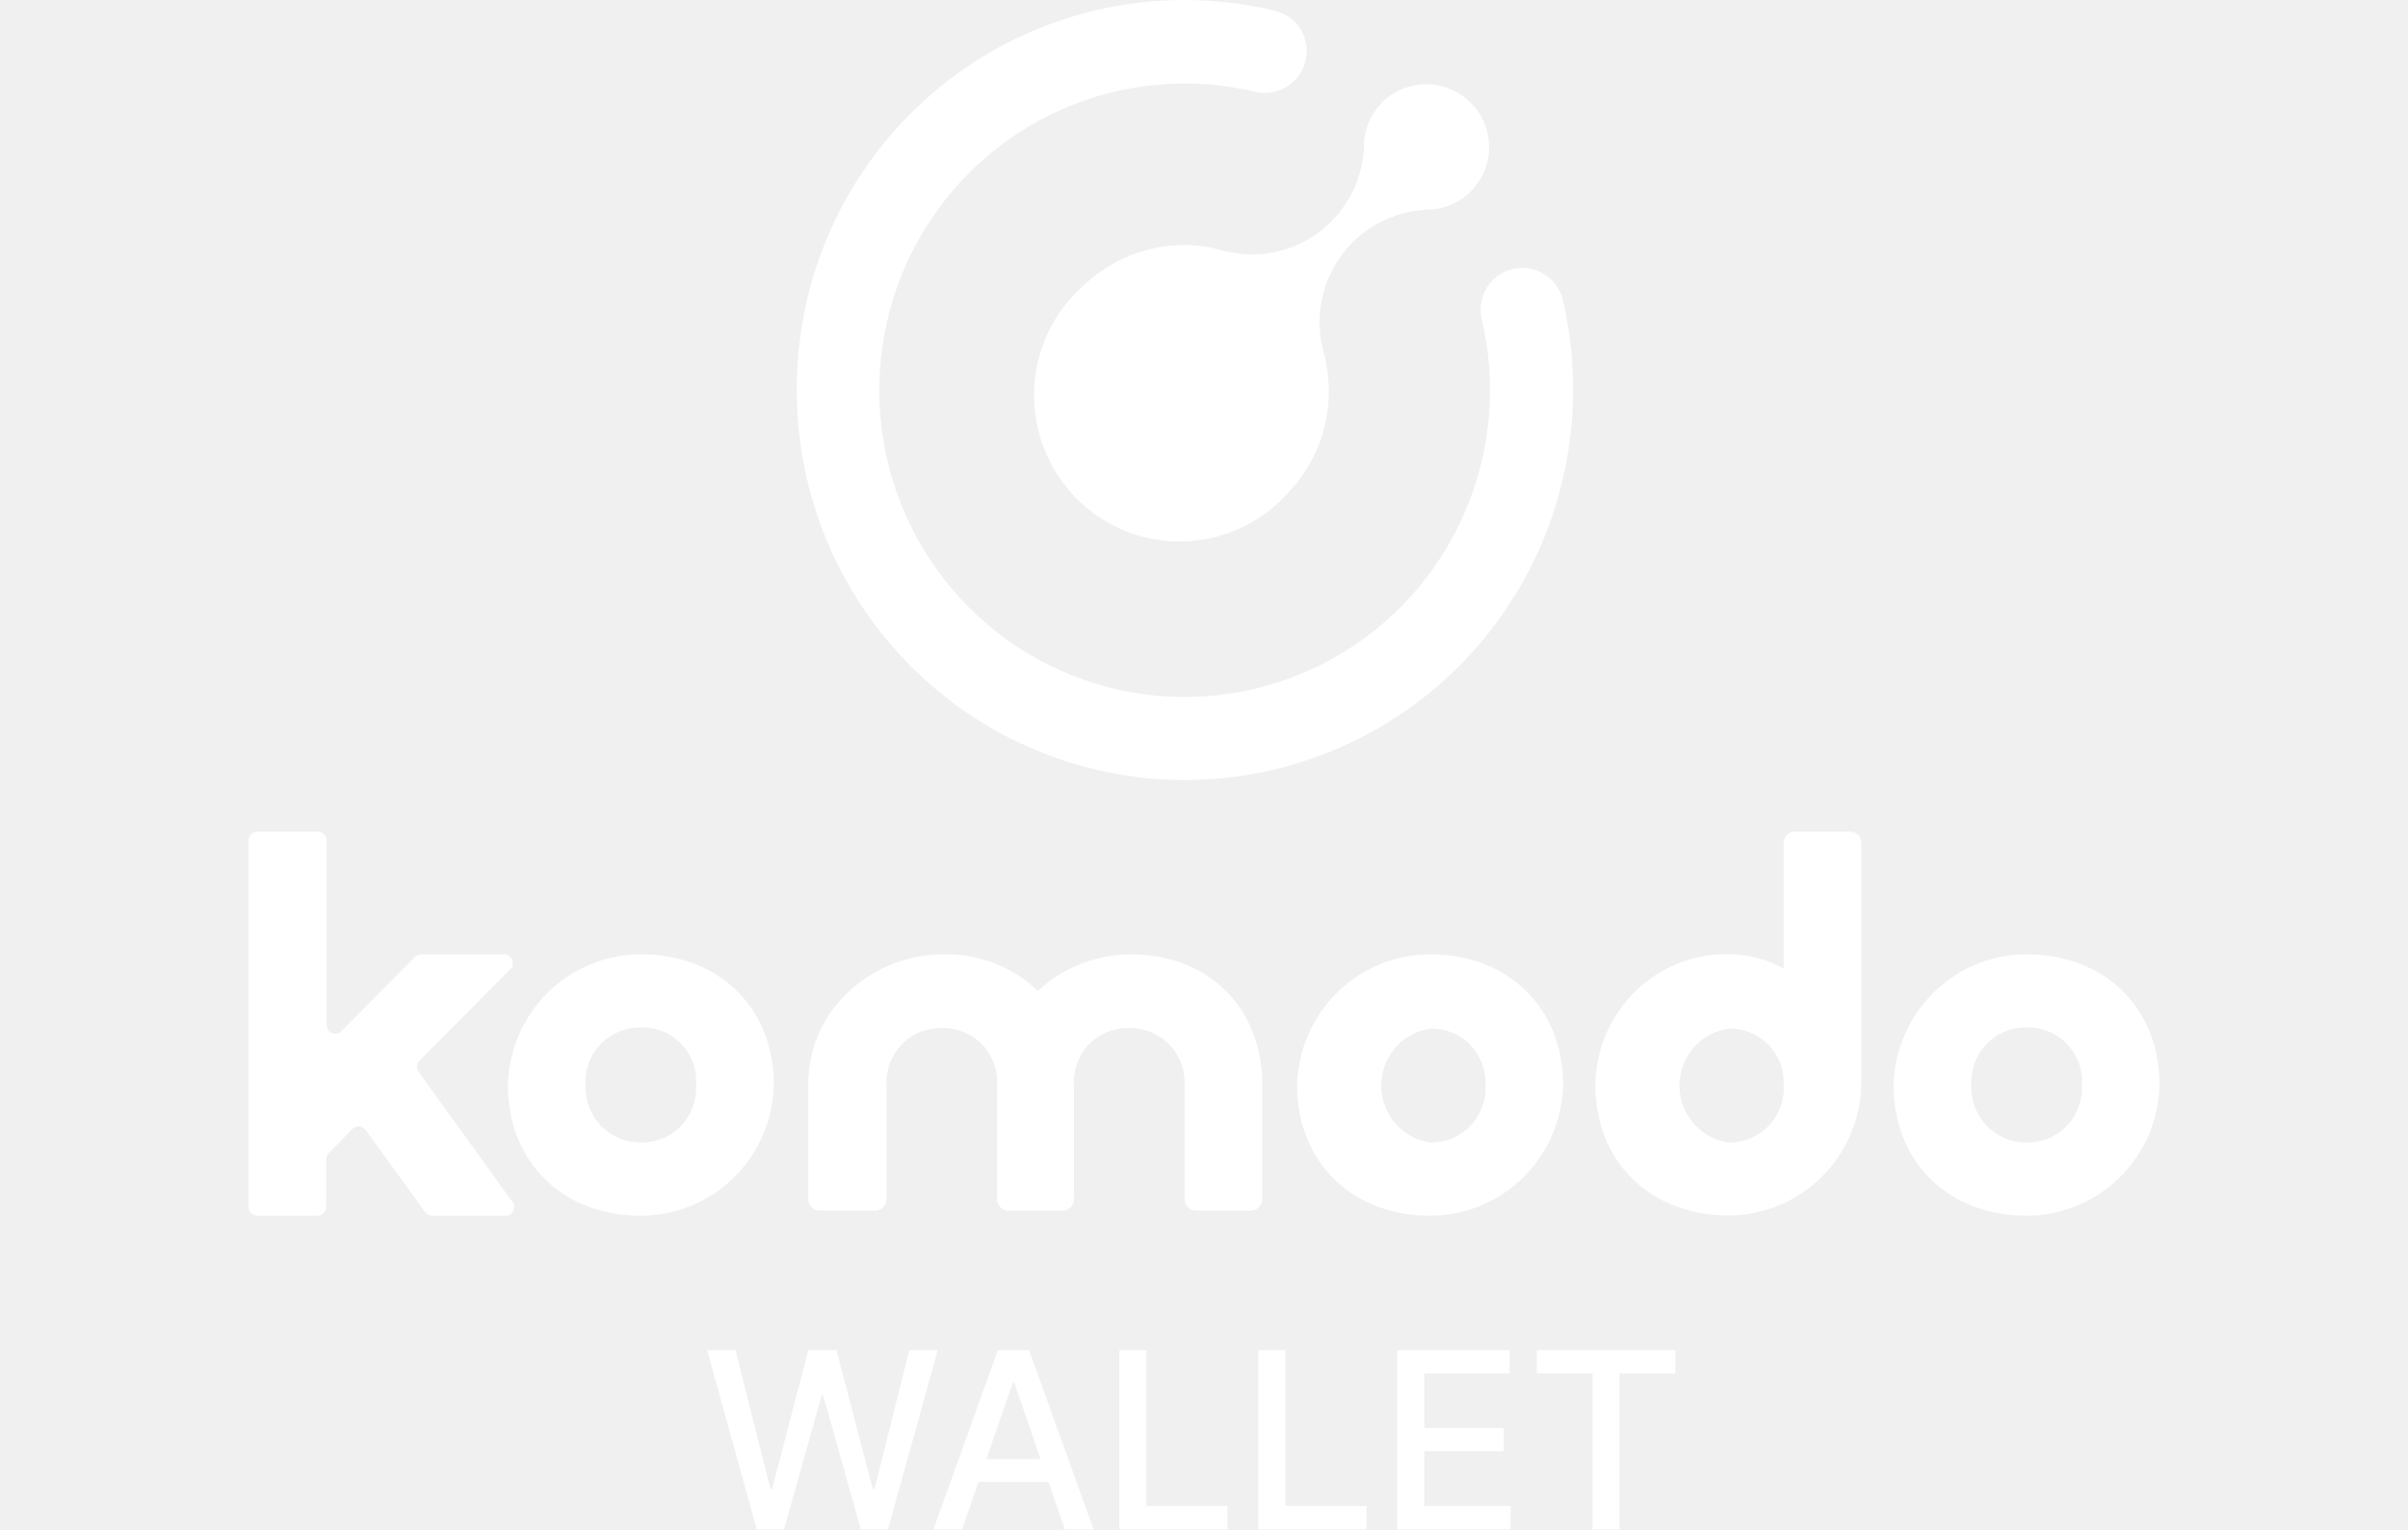
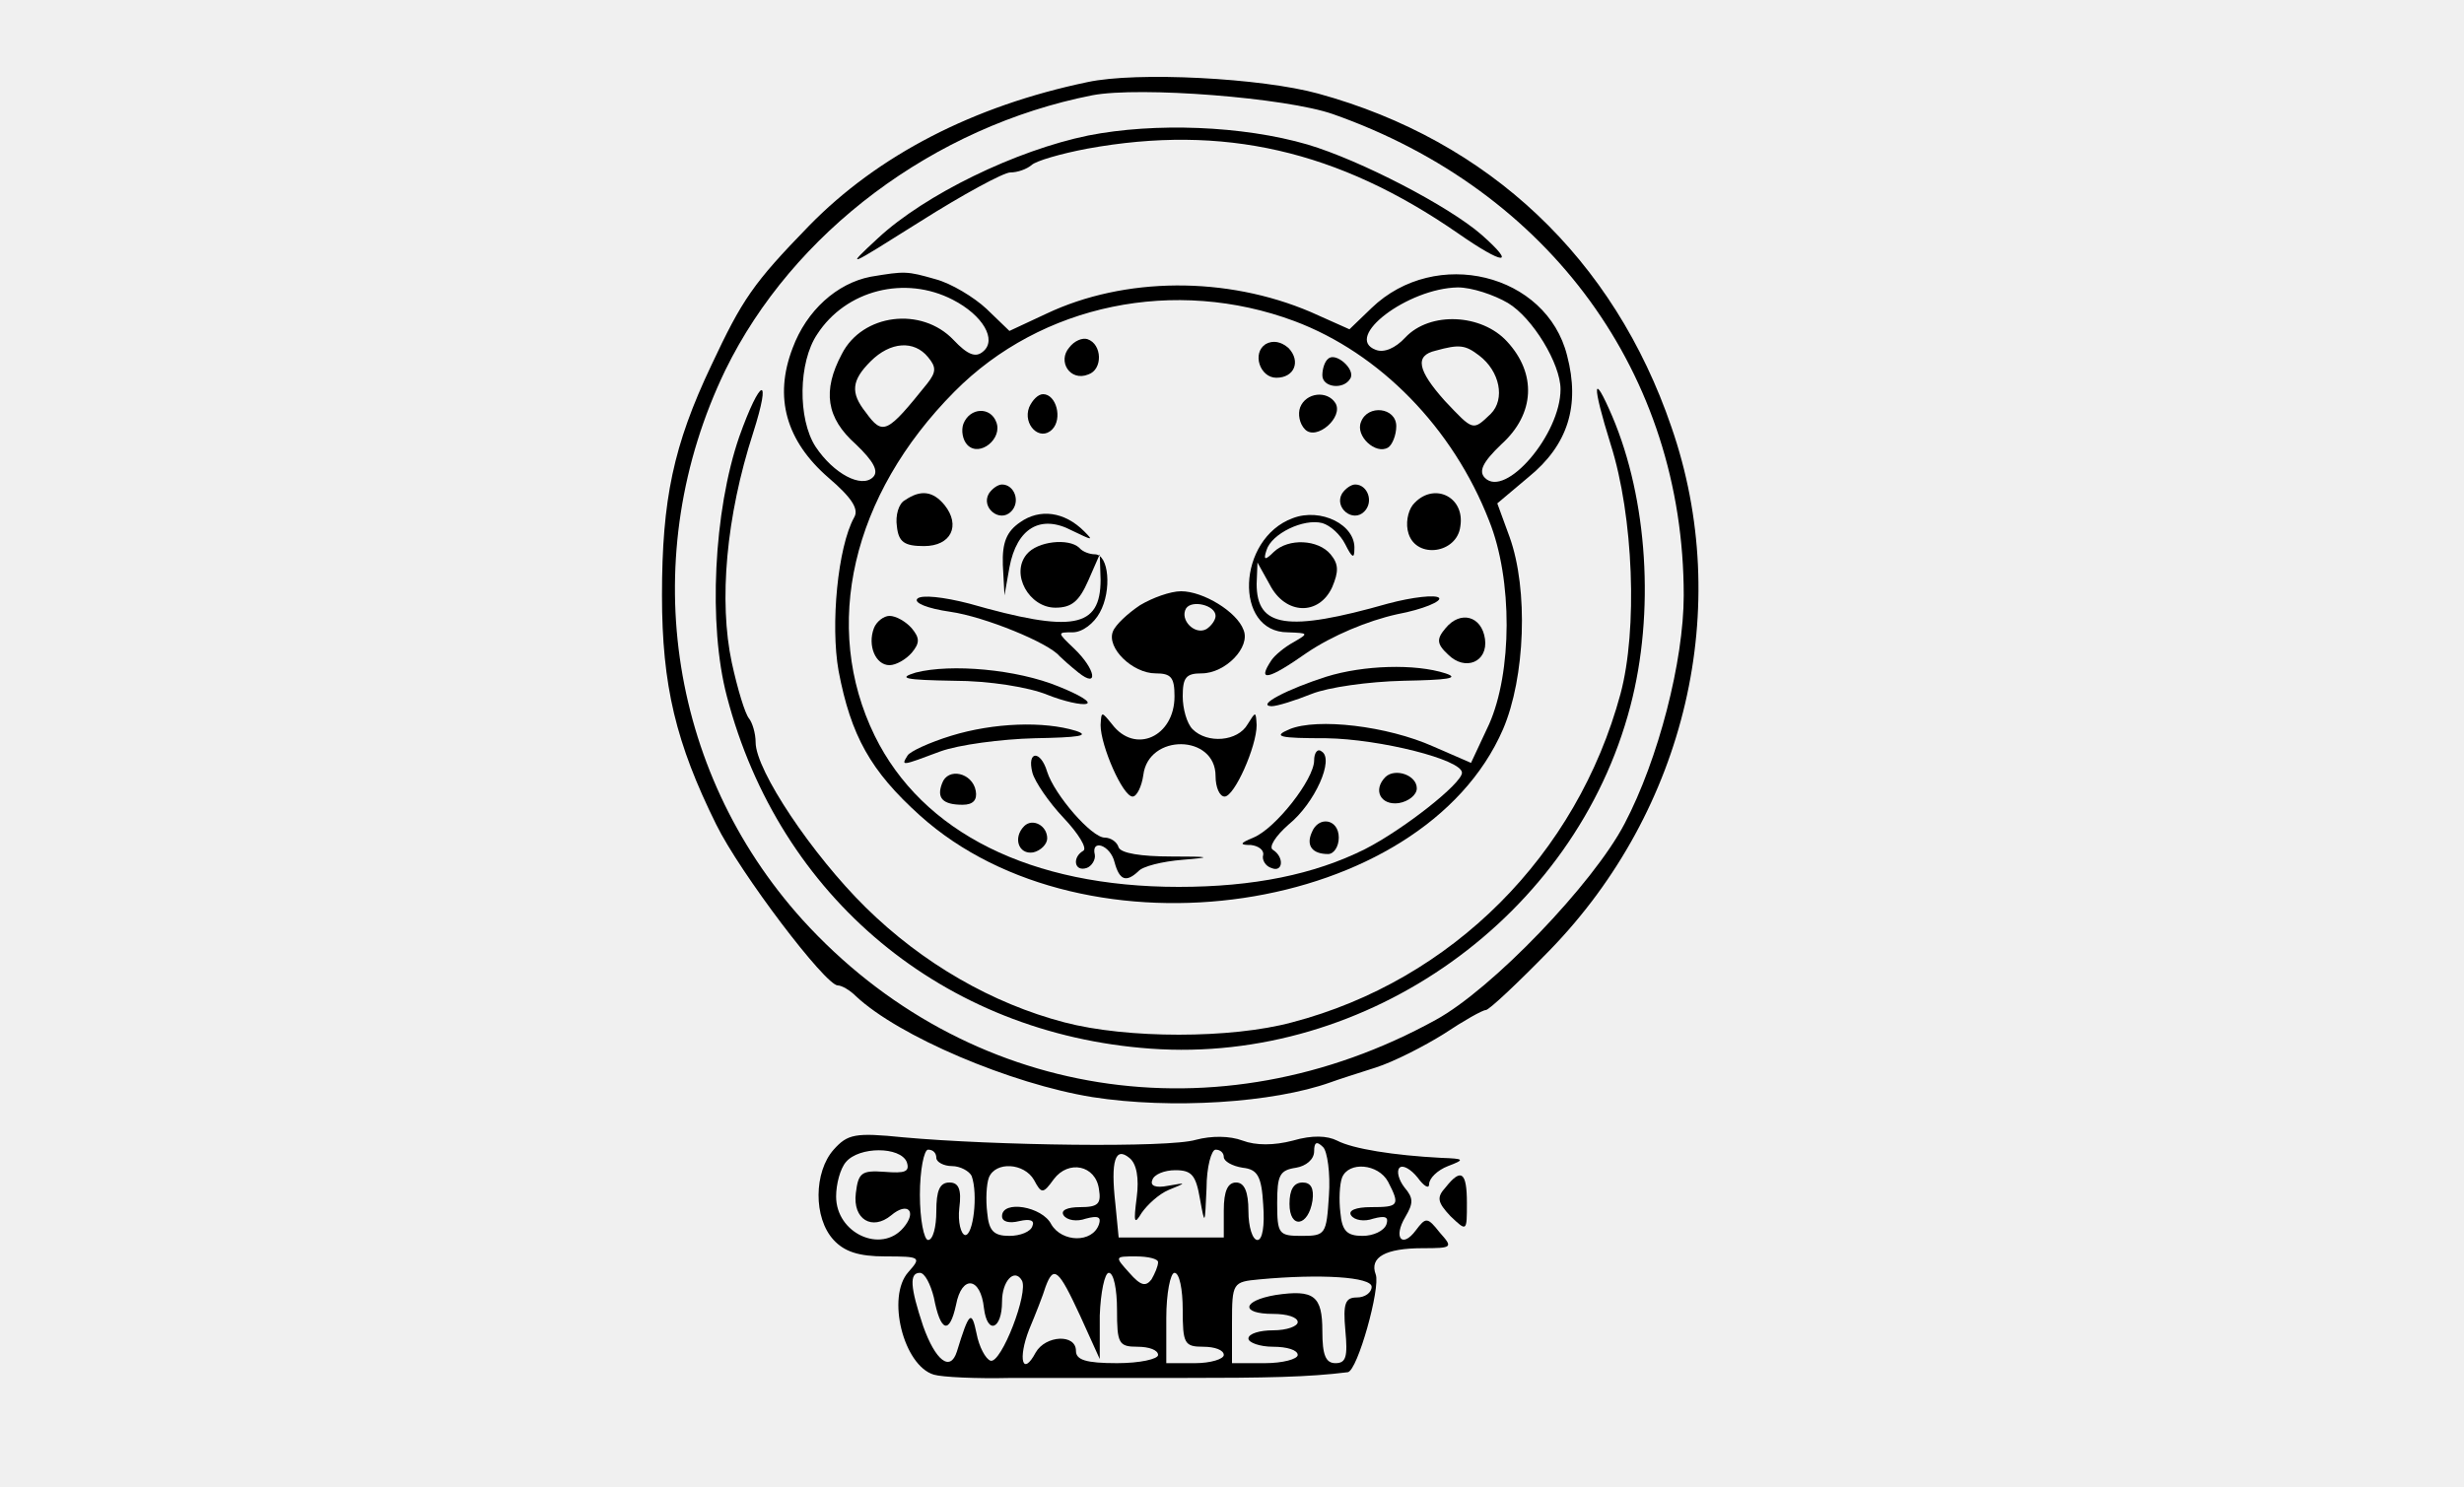
- <svg xmlns="http://www.w3.org/2000/svg" width="378" height="240" viewBox="0 0 378 240" fill="none">
-   <g clip-path="url(#clip0_286_25263)">
-     <path fill-rule="evenodd" clip-rule="evenodd" d="M125.066 61.119C125.039 77.347 131.433 92.921 142.841 104.416C154.248 115.91 169.736 122.383 185.897 122.41C202.057 122.438 217.566 116.017 229.013 104.562C240.459 93.106 246.905 77.554 246.932 61.325V60.862C246.93 56.156 246.378 51.465 245.286 46.888C244.84 45.245 243.777 43.839 242.32 42.967C240.862 42.095 239.125 41.825 237.474 42.214C235.822 42.603 234.386 43.621 233.467 45.053C232.548 46.485 232.218 48.219 232.547 49.89C235.011 60.086 234.09 70.811 229.925 80.433C225.76 90.055 218.579 98.047 209.474 103.193C200.369 108.34 189.839 110.358 179.487 108.941C169.134 107.525 159.526 102.75 152.125 95.345C144.723 87.94 139.933 78.31 138.484 67.92C137.035 57.529 139.005 46.948 144.096 37.786C149.187 28.624 157.119 21.382 166.685 17.164C176.252 12.946 186.928 11.981 197.091 14.417C198.776 14.812 200.547 14.52 202.018 13.606C203.489 12.691 204.539 11.229 204.938 9.539C205.141 8.706 205.177 7.84 205.044 6.993C204.911 6.146 204.612 5.334 204.164 4.604C203.715 3.874 203.127 3.24 202.433 2.741C201.739 2.241 200.953 1.884 200.121 1.692C192.346 -0.185 184.278 -0.504 176.38 0.752C168.481 2.009 160.907 4.816 154.09 9.013C147.272 13.211 141.345 18.716 136.648 25.215C131.951 31.714 128.575 39.079 126.713 46.888C125.624 51.553 125.071 56.328 125.066 61.119ZM216.803 16.252L216.803 16.252C216.774 16.294 216.749 16.329 216.722 16.352C215.222 17.951 214.3 20.009 214.104 22.197V23.247C214.104 23.38 214.092 23.497 214.079 23.615L214.079 23.616L214.079 23.616C214.067 23.734 214.055 23.851 214.055 23.983C213.831 26.295 213.155 28.539 212.066 30.588C210.976 32.636 209.495 34.449 207.706 35.92C205.917 37.392 203.857 38.495 201.642 39.166C199.428 39.836 197.104 40.06 194.803 39.826C194.027 39.758 193.257 39.637 192.498 39.462C192.05 39.369 191.61 39.245 191.18 39.09C189.313 38.617 187.39 38.406 185.466 38.462C179.853 38.572 174.475 40.743 170.348 44.564C170.265 44.648 170.172 44.724 170.077 44.803C169.937 44.919 169.792 45.04 169.664 45.193C167.405 47.288 165.591 49.82 164.331 52.637C163.07 55.453 162.388 58.496 162.327 61.584C162.266 64.671 162.826 67.739 163.974 70.604C165.123 73.469 166.835 76.071 169.009 78.255C171.183 80.439 173.773 82.16 176.626 83.315C179.478 84.469 182.533 85.033 185.607 84.973C188.682 84.913 191.713 84.231 194.518 82.966C197.324 81.702 199.846 79.881 201.934 77.614C202.878 76.657 203.737 75.62 204.503 74.513C206.344 71.853 207.605 68.833 208.202 65.649C208.8 62.466 208.721 59.192 207.97 56.041C207.847 55.65 207.745 55.253 207.663 54.852C207.653 54.801 207.648 54.75 207.629 54.702C207.606 54.642 207.596 54.579 207.585 54.516C207.579 54.483 207.574 54.451 207.567 54.419C207.072 52.199 207.009 49.903 207.382 47.658C207.763 45.365 208.592 43.17 209.82 41.2C211.047 39.229 212.651 37.521 214.538 36.175C216.425 34.828 218.558 33.869 220.815 33.352C221.625 33.152 222.452 33.031 223.285 32.988L223.647 32.93C224.014 32.889 224.382 32.872 224.751 32.88H224.858C227.134 32.661 229.264 31.656 230.885 30.036C230.923 29.993 230.961 29.95 230.999 29.907L231.045 29.855L231.045 29.855C231.361 29.497 231.671 29.146 231.939 28.771C232.69 27.716 233.224 26.522 233.511 25.258C233.799 23.994 233.834 22.686 233.614 21.408C233.394 20.131 232.924 18.91 232.231 17.816C231.538 16.723 230.635 15.778 229.576 15.037C227.681 13.695 225.377 13.065 223.066 13.257C220.756 13.449 218.586 14.45 216.937 16.087C216.879 16.145 216.838 16.203 216.803 16.252ZM100.596 149.761C95.152 149.765 89.924 151.911 86.026 155.742C82.128 159.573 79.868 164.786 79.728 170.271C79.728 182.351 88.295 190.78 100.596 190.78C106.045 190.782 111.279 188.639 115.181 184.807C119.084 180.976 121.347 175.759 121.487 170.271C121.487 158.19 112.898 149.761 100.596 149.761ZM109.275 170.271C109.34 171.449 109.162 172.628 108.753 173.733C108.343 174.839 107.711 175.847 106.896 176.694C106.08 177.541 105.1 178.209 104.015 178.655C102.931 179.101 101.767 179.316 100.596 179.286C99.429 179.302 98.271 179.078 97.193 178.628C96.115 178.177 95.14 177.509 94.327 176.665C93.514 175.821 92.882 174.818 92.467 173.718C92.053 172.619 91.866 171.446 91.918 170.271C91.853 169.093 92.031 167.913 92.44 166.808C92.85 165.702 93.482 164.694 94.297 163.847C95.113 163 96.093 162.333 97.177 161.887C98.262 161.441 99.426 161.226 100.596 161.256C101.771 161.212 102.941 161.417 104.032 161.858C105.122 162.3 106.108 162.967 106.927 163.817C107.745 164.667 108.377 165.681 108.781 166.792C109.186 167.904 109.354 169.089 109.275 170.271ZM162.929 155.486C166.917 151.819 172.115 149.779 177.512 149.761C189.702 149.761 198.224 158.19 198.157 170.361V188.165C198.151 188.652 197.955 189.116 197.612 189.458C197.268 189.799 196.805 189.991 196.323 189.991H187.756C187.276 189.991 186.815 189.799 186.475 189.456C186.135 189.114 185.945 188.65 185.945 188.165V170.361C186.01 169.182 185.832 168.003 185.423 166.898C185.013 165.792 184.381 164.784 183.565 163.937C182.75 163.09 181.769 162.423 180.685 161.977C179.601 161.53 178.437 161.316 177.266 161.345C176.092 161.302 174.922 161.507 173.831 161.948C172.741 162.39 171.754 163.057 170.936 163.907C170.118 164.757 169.486 165.771 169.082 166.882C168.677 167.994 168.509 169.179 168.588 170.361V188.165C168.588 188.65 168.397 189.114 168.057 189.456C167.718 189.799 167.257 189.991 166.776 189.991H158.322C157.841 189.991 157.381 189.799 157.041 189.456C156.701 189.114 156.51 188.65 156.51 188.165V170.361C156.589 169.179 156.421 167.994 156.017 166.882C155.612 165.771 154.98 164.757 154.162 163.907C153.344 163.057 152.358 162.39 151.267 161.948C150.177 161.507 149.006 161.302 147.832 161.345C146.661 161.316 145.497 161.53 144.413 161.977C143.329 162.423 142.348 163.09 141.533 163.937C140.717 164.784 140.085 165.792 139.676 166.898C139.266 168.003 139.088 169.182 139.154 170.361V188.165C139.154 188.65 138.963 189.114 138.623 189.456C138.283 189.799 137.823 189.991 137.342 189.991H128.753C128.502 190.001 128.252 189.958 128.018 189.865C127.784 189.771 127.572 189.63 127.395 189.45C127.219 189.27 127.081 189.055 126.991 188.818C126.902 188.581 126.862 188.328 126.874 188.075V170.27C126.874 157.604 137.812 149.761 147.944 149.761C153.494 149.593 158.884 151.652 162.929 155.486ZM224.506 149.761C219.059 149.765 213.828 151.91 209.927 155.741C206.025 159.571 203.761 164.784 203.615 170.271C203.615 182.351 212.204 190.78 224.506 190.78C229.952 190.782 235.183 188.638 239.083 184.806C242.982 180.974 245.239 175.757 245.374 170.271C245.374 158.19 236.785 149.761 224.506 149.761ZM233.184 170.271C233.249 171.449 233.071 172.628 232.662 173.733C232.252 174.839 231.62 175.847 230.805 176.694C229.989 177.541 229.009 178.209 227.925 178.655C226.84 179.101 225.676 179.316 224.506 179.286C222.373 178.98 220.422 177.908 219.01 176.269C217.598 174.629 216.821 172.531 216.821 170.361C216.821 168.19 217.598 166.092 219.01 164.453C220.422 162.813 222.373 161.742 224.506 161.436C225.664 161.394 226.818 161.595 227.896 162.025C228.974 162.456 229.951 163.106 230.766 163.937C231.582 164.767 232.218 165.758 232.634 166.848C233.05 167.939 233.237 169.104 233.184 170.271ZM271.859 149.738C274.709 149.842 277.497 150.614 280 151.992V132.249C280 131.793 280.178 131.355 280.496 131.03C280.815 130.705 281.247 130.519 281.7 130.514H290.49C290.943 130.519 291.375 130.705 291.693 131.03C292.011 131.355 292.19 131.793 292.19 132.249V170.225C292.055 175.712 289.798 180.928 285.899 184.76C282 188.592 276.768 190.736 271.322 190.735C259.02 190.735 250.431 182.305 250.431 170.225C250.468 167.451 251.056 164.713 252.159 162.172C253.263 159.631 254.86 157.338 256.857 155.428C258.854 153.519 261.21 152.032 263.787 151.055C266.363 150.077 269.108 149.63 271.859 149.738ZM279.478 173.733C279.888 172.628 280.065 171.448 280 170.27C280.053 169.103 279.866 167.938 279.45 166.848C279.034 165.758 278.398 164.766 277.583 163.936C276.767 163.106 275.79 162.455 274.712 162.025C273.635 161.594 272.48 161.394 271.322 161.435C269.189 161.742 267.238 162.813 265.826 164.452C264.414 166.092 263.637 168.19 263.637 170.36C263.637 172.531 264.414 174.629 265.826 176.268C267.238 177.908 269.189 178.979 271.322 179.285C272.492 179.315 273.657 179.1 274.741 178.654C275.825 178.208 276.806 177.541 277.621 176.694C278.436 175.847 279.069 174.839 279.478 173.733ZM318.132 149.761C312.685 149.765 307.455 151.91 303.553 155.741C299.652 159.571 297.387 164.784 297.242 170.271C297.242 182.351 305.83 190.78 318.132 190.78C323.579 190.782 328.81 188.638 332.709 184.806C336.608 180.974 338.866 175.757 339 170.271C339 158.19 330.411 149.761 318.132 149.761ZM326.81 170.271C326.876 171.449 326.698 172.628 326.288 173.733C325.879 174.839 325.247 175.847 324.431 176.694C323.616 177.541 322.635 178.209 321.551 178.655C320.467 179.101 319.303 179.316 318.132 179.286C316.965 179.302 315.807 179.078 314.729 178.628C313.651 178.177 312.676 177.509 311.863 176.665C311.05 175.821 310.417 174.818 310.003 173.718C309.589 172.619 309.402 171.446 309.454 170.271C309.389 169.093 309.566 167.913 309.976 166.808C310.385 165.702 311.018 164.694 311.833 163.847C312.648 163 313.629 162.333 314.713 161.887C315.797 161.441 316.961 161.226 318.132 161.256C319.306 161.212 320.477 161.417 321.567 161.858C322.658 162.3 323.644 162.967 324.462 163.817C325.28 164.667 325.912 165.681 326.317 166.792C326.721 167.904 326.889 169.089 326.81 170.271ZM66.131 149.761H79.215C79.467 149.777 79.709 149.863 79.915 150.009C80.122 150.155 80.284 150.356 80.383 150.59C80.483 150.823 80.516 151.08 80.48 151.332C80.444 151.583 80.338 151.82 80.177 152.015L65.862 166.461C65.629 166.691 65.487 166.998 65.462 167.326C65.437 167.654 65.532 167.979 65.728 168.242L80.378 188.526C80.548 188.731 80.655 188.982 80.686 189.248C80.716 189.513 80.669 189.782 80.551 190.022C80.432 190.261 80.247 190.46 80.017 190.595C79.788 190.729 79.525 190.794 79.26 190.78H67.853C67.636 190.781 67.421 190.73 67.227 190.632C67.033 190.534 66.864 190.392 66.734 190.216L57.408 177.347C57.293 177.183 57.144 177.047 56.972 176.947C56.799 176.847 56.607 176.786 56.409 176.769C56.211 176.752 56.012 176.779 55.825 176.847C55.638 176.916 55.468 177.025 55.328 177.167L51.615 180.931C51.485 181.055 51.382 181.206 51.312 181.373C51.243 181.54 51.209 181.719 51.212 181.9V189.405C51.212 189.587 51.176 189.768 51.106 189.936C51.036 190.105 50.934 190.257 50.805 190.385C50.676 190.513 50.523 190.614 50.354 190.682C50.186 190.749 50.006 190.783 49.825 190.78H40.387C40.206 190.783 40.026 190.749 39.858 190.682C39.69 190.614 39.537 190.513 39.407 190.385C39.278 190.257 39.176 190.105 39.106 189.936C39.036 189.768 39 189.587 39 189.405V131.911C39 131.727 39.036 131.546 39.106 131.376C39.175 131.207 39.277 131.053 39.406 130.923C39.535 130.793 39.688 130.69 39.856 130.62C40.024 130.55 40.205 130.514 40.387 130.514H49.892C50.075 130.514 50.255 130.55 50.423 130.62C50.591 130.69 50.744 130.793 50.873 130.923C51.002 131.053 51.104 131.207 51.174 131.376C51.243 131.546 51.279 131.727 51.279 131.911V160.94C51.295 161.193 51.38 161.438 51.525 161.645C51.671 161.853 51.87 162.016 52.102 162.117C52.334 162.217 52.589 162.251 52.838 162.214C53.088 162.178 53.322 162.072 53.516 161.909L65.146 150.167C65.414 149.915 65.764 149.77 66.131 149.761ZM118.795 240L111 211.875H115.46L120.936 233.655H121.197L126.893 211.875H131.312L137.008 233.669H137.268L142.731 211.875H147.205L139.396 240H135.127L129.212 218.934H128.993L123.077 240H118.795ZM151.03 240H146.529L156.644 211.875H161.543L171.658 240H167.156L164.587 232.557H153.605L151.03 240ZM159.21 216.984L163.354 228.986H154.839L158.99 216.984H159.21ZM175.717 211.875V240H192.694V236.347H179.958V211.875H175.717ZM197.532 240V211.875H201.772V236.347H214.509V240H197.532ZM219.346 211.875V240H237.133V236.347H223.587V227.737H236.049V224.097H223.587V215.528H236.968V211.875H219.346ZM241.247 215.528V211.875H263V215.528H254.23V240H250.003V215.528H241.247Z" fill="white" />
+ <svg xmlns="http://www.w3.org/2000/svg" version="1.0" width="300pt" height="181pt" viewBox="0 0 300 181" preserveAspectRatio="xMidYMid meet">
+   <g transform="translate(0,181) scale(0.1,-0.1)" fill="#000000" stroke="none">
+     <path d="M1324 1710 c-139 -29 -255 -89 -339 -175 -68 -70 -81 -89 -119 -170 -46 -97 -60 -163 -60 -280 0 -110 17 -180 66 -279 29 -59 133 -196 148 -196 5 0 15 -6 22 -13 52 -49 189 -107 288 -123 96 -15 220 -7 290 18 8 3 33 11 55 18 22 7 59 26 83 41 24 16 47 29 51 29 4 0 39 33 78 73 166 171 224 418 148 637 -70 205 -222 349 -430 406 -69 19 -221 27 -281 14z m299 -39 c264 -93 427 -317 427 -586 0 -80 -31 -200 -72 -278 -38 -73 -162 -202 -230 -239 -265 -146 -572 -97 -771 122 -165 183 -202 445 -94 669 82 168 254 297 447 335 58 11 236 -3 293 -23z" />
+     <path d="M1325 1645 c-88 -18 -199 -72 -256 -125 -41 -38 -38 -36 51 20 52 33 102 60 110 60 9 0 20 4 26 9 5 5 36 14 68 20 165 30 305 -2 451 -103 56 -39 72 -40 29 -2 -40 35 -148 91 -212 110 -79 23 -186 27 -267 11z" />
+     <path d="M1060 1473 c-41 -8 -78 -41 -95 -87 -23 -60 -8 -113 44 -158 28 -24 37 -38 31 -48 -20 -36 -29 -131 -19 -187 15 -79 39 -122 99 -176 202 -182 612 -121 710 105 27 63 31 170 8 234 l-15 41 38 32 c48 39 63 87 47 148 -25 100 -160 133 -238 58 l-27 -26 -47 21 c-103 44 -227 43 -322 -2 l-45 -21 -28 27 c-15 14 -43 31 -62 36 -35 10 -37 10 -79 3z m100 -28 c37 -19 54 -49 37 -63 -9 -8 -19 -4 -36 14 -39 41 -111 32 -136 -17 -24 -45 -19 -78 17 -110 22 -21 28 -33 21 -40 -14 -14 -48 4 -70 37 -22 34 -21 103 2 137 35 54 107 72 165 42z m676 -4 c30 -18 64 -74 64 -105 0 -55 -67 -133 -92 -108 -8 8 -3 19 20 41 41 37 43 86 7 125 -31 34 -94 37 -124 5 -12 -13 -26 -19 -36 -15 -40 15 39 75 100 76 17 0 44 -9 61 -19z m-260 -22 c104 -39 193 -130 237 -243 29 -72 28 -185 0 -248 l-22 -47 -46 20 c-56 25 -141 35 -175 21 -21 -9 -13 -11 45 -11 65 -1 165 -26 165 -42 0 -13 -71 -69 -118 -93 -62 -31 -136 -46 -227 -46 -180 0 -312 66 -370 184 -65 133 -28 293 97 419 106 107 269 140 414 86z m-446 -44 c10 -12 10 -18 -1 -32 -49 -61 -54 -64 -75 -35 -19 24 -17 39 6 62 24 24 53 26 70 5z m671 2 c25 -19 32 -53 14 -71 -22 -21 -21 -21 -56 16 -33 37 -37 55 -11 61 29 8 36 7 53 -6z" />
+     <path d="M1302 1387 c-15 -17 1 -42 23 -33 18 6 17 37 -1 43 -6 2 -16 -2 -22 -10z" />
+     <path d="M1541 1391 c-17 -11 -7 -41 13 -41 22 0 30 20 15 36 -9 8 -19 10 -28 5z" />
+     <path d="M1617 1373 c-4 -3 -7 -12 -7 -20 0 -15 26 -18 34 -4 7 11 -18 33 -27 24z" />
+     <path d="M1253 1314 c-8 -21 13 -42 28 -27 13 13 5 43 -11 43 -6 0 -13 -7 -17 -16z" />
+     <path d="M1583 1314 c-3 -8 -1 -20 6 -27 14 -14 47 15 37 32 -10 16 -36 13 -43 -5z" />
+     <path d="M1173 1294 c-3 -8 -1 -20 5 -26 15 -15 43 8 35 28 -7 19 -32 18 -40 -2z" />
+     <path d="M1657 1296 c-7 -17 18 -40 33 -31 5 3 10 15 10 26 0 23 -35 27 -43 5z" />
+     <path d="M1204 1209 c-10 -17 13 -36 27 -22 12 12 4 33 -11 33 -5 0 -12 -5 -16 -11z" />
+     <path d="M1634 1209 c-10 -17 13 -36 27 -22 12 12 4 33 -11 33 -5 0 -12 -5 -16 -11z" />
+     <path d="M1102 1201 c-8 -4 -12 -19 -10 -32 2 -19 9 -24 33 -24 33 0 45 25 25 50 -14 17 -29 19 -48 6z" />
+     <path d="M1720 1195 c-6 -8 -9 -23 -5 -35 10 -31 59 -24 63 9 6 37 -34 55 -58 26z" />
+     <path d="M1242 1174 c-16 -11 -22 -24 -21 -52 l2 -37 6 34 c9 48 38 65 76 45 25 -12 27 -13 15 -1 -24 24 -54 28 -78 11z" />
+     <path d="M1574 1179 c-68 -25 -72 -139 -6 -139 25 -1 26 -1 7 -12 -11 -6 -23 -16 -27 -22 -18 -27 -4 -24 43 9 31 21 74 39 110 47 32 6 55 16 51 20 -4 4 -32 1 -62 -7 -123 -35 -160 -29 -160 24 l1 26 15 -27 c19 -37 60 -38 76 -3 8 19 8 28 -2 40 -15 18 -51 20 -69 3 -11 -11 -13 -10 -9 2 6 20 45 39 68 33 10 -3 22 -14 28 -26 8 -16 11 -18 11 -6 2 30 -41 51 -75 38z" />
+     <path d="M1250 1135 c-20 -24 3 -65 35 -65 20 0 29 8 40 33 l14 32 1 -31 c0 -59 -34 -65 -160 -29 -31 8 -58 11 -63 6 -5 -5 12 -12 40 -16 42 -6 120 -38 133 -54 3 -3 13 -12 23 -20 25 -20 21 4 -5 29 -21 20 -21 20 -2 20 12 0 26 11 33 24 15 27 11 71 -6 71 -6 0 -15 3 -19 8 -13 12 -51 8 -64 -8z" />
+     <path d="M1388 1073 c-15 -10 -30 -24 -33 -32 -8 -20 24 -51 52 -51 19 0 23 -5 23 -28 0 -49 -48 -71 -76 -34 -13 16 -13 16 -14 -1 0 -25 27 -87 39 -87 5 0 11 12 13 26 6 51 88 50 88 -1 0 -14 5 -25 11 -25 12 0 39 61 39 87 -1 17 -1 17 -11 1 -12 -21 -49 -24 -67 -6 -7 7 -12 25 -12 40 0 23 4 28 23 28 29 0 60 32 51 53 -8 22 -49 47 -76 47 -13 0 -35 -8 -50 -17z m92 -13 c0 -5 -5 -12 -11 -16 -14 -8 -33 11 -25 25 7 11 36 4 36 -9z" />
+     <path d="M1064 1045 c-8 -21 2 -45 19 -45 8 0 20 7 27 15 10 12 10 18 0 30 -7 8 -19 15 -27 15 -7 0 -16 -7 -19 -15z" />
+     <path d="M1760 1045 c-11 -13 -11 -19 3 -32 21 -21 49 -9 45 19 -4 28 -30 35 -48 13z" />
+     <path d="M1115 991 c-23 -7 -13 -9 46 -10 44 0 92 -8 114 -17 20 -8 42 -13 48 -11 6 2 -9 11 -34 21 -51 21 -131 28 -174 17z" />
+     <path d="M1615 986 c-47 -15 -86 -35 -67 -36 7 0 29 7 49 15 20 8 69 15 112 16 53 1 69 3 51 9 -37 12 -100 10 -145 -4z" />
+     <path d="M1158 914 c-26 -8 -50 -19 -53 -24 -8 -13 -8 -13 40 5 22 8 74 15 115 16 53 1 68 3 50 9 -39 12 -100 10 -152 -6z" />
+     <path d="M1600 884 c0 -23 -47 -83 -74 -94 -17 -7 -17 -9 -3 -9 9 -1 16 -6 15 -12 -2 -6 3 -14 10 -16 14 -6 16 13 2 22 -6 3 3 17 19 31 32 26 56 80 40 89 -5 4 -9 -2 -9 -11z" />
+     <path d="M1257 869 c3 -11 20 -36 38 -55 18 -19 29 -37 24 -40 -14 -8 -11 -26 4 -21 6 2 11 10 10 16 -5 20 19 12 24 -9 6 -22 14 -25 29 -11 5 6 29 12 54 14 37 3 34 4 -14 4 -37 0 -61 4 -64 11 -2 7 -10 12 -17 12 -16 0 -61 52 -70 80 -8 27 -25 26 -18 -1z" />
+     <path d="M1147 856 c-7 -18 1 -26 25 -26 13 0 18 6 16 17 -4 22 -34 29 -41 9z" />
+     <path d="M1687 864 c-16 -16 -6 -35 16 -32 12 2 22 10 22 18 0 16 -26 25 -38 14z" />
+     <path d="M1247 804 c-14 -14 -7 -35 11 -32 9 2 17 10 17 17 0 16 -18 25 -28 15z" />
+     <path d="M1597 796 c-7 -16 1 -26 20 -26 7 0 13 9 13 20 0 23 -25 27 -33 6z" />
+     <path d="M900 1278 c-31 -90 -38 -229 -15 -316 64 -245 264 -411 516 -429 264 -19 517 161 584 417 30 114 21 252 -22 353 -24 56 -25 40 -2 -34 28 -88 33 -226 12 -304 -53 -196 -205 -349 -400 -400 -74 -20 -201 -20 -277 0 -88 23 -173 72 -242 140 -65 64 -134 167 -134 201 0 11 -4 24 -8 29 -5 6 -14 36 -21 68 -16 75 -7 178 26 280 23 72 9 68 -17 -5z" />
+     <path d="M1015 410 c-24 -27 -25 -83 0 -110 13 -14 30 -20 63 -20 43 0 44 -1 28 -19 -27 -30 -6 -114 31 -125 10 -3 52 -5 93 -4 41 0 134 0 205 0 109 0 158 1 206 7 12 2 40 103 34 119 -8 21 12 32 57 32 37 0 37 1 21 19 -15 19 -17 19 -29 3 -17 -23 -28 -9 -13 16 10 17 10 23 -1 36 -7 9 -10 20 -6 24 4 4 14 -2 22 -12 8 -11 14 -14 14 -8 0 7 10 17 23 22 21 8 20 9 -8 10 -58 3 -108 11 -127 21 -12 6 -30 7 -54 0 -23 -6 -45 -6 -61 0 -16 6 -38 6 -57 1 -33 -10 -246 -7 -356 3 -59 6 -68 4 -85 -15z m603 -56 c-3 -47 -4 -49 -33 -49 -28 0 -30 2 -30 40 0 34 3 40 23 43 12 2 22 10 22 20 0 11 3 13 11 5 5 -5 9 -32 7 -59z m-514 41 c4 -12 -2 -14 -27 -12 -28 2 -32 -1 -35 -26 -4 -32 20 -46 43 -27 20 17 32 5 15 -15 -27 -32 -82 -7 -82 38 0 15 5 34 12 42 16 19 66 19 74 0z m36 5 c0 -5 9 -10 19 -10 10 0 21 -6 24 -12 8 -22 2 -73 -8 -72 -5 1 -9 16 -7 33 3 23 -1 31 -12 31 -12 0 -16 -10 -16 -35 0 -19 -4 -35 -10 -35 -5 0 -10 25 -10 55 0 30 5 55 10 55 6 0 10 -4 10 -10z m244 -48 c-4 -31 -3 -34 6 -19 7 10 21 23 33 28 22 9 22 9 -1 5 -15 -3 -22 0 -19 7 2 7 15 12 28 12 20 0 25 -6 30 -35 6 -33 6 -32 8 13 0 26 6 47 11 47 6 0 10 -4 10 -9 0 -5 10 -11 23 -13 18 -2 23 -10 25 -45 2 -26 -1 -43 -7 -43 -6 0 -11 16 -11 35 0 24 -5 35 -15 35 -10 0 -15 -10 -15 -34 l0 -33 -64 0 -64 0 -4 41 c-6 53 0 70 17 56 9 -7 12 -25 9 -48z m-125 21 c9 -17 11 -17 24 1 18 24 51 17 55 -12 3 -18 -1 -22 -23 -22 -16 0 -24 -4 -20 -10 4 -6 16 -8 27 -4 15 4 19 2 16 -7 -8 -23 -45 -22 -58 0 -11 22 -60 30 -60 10 0 -7 9 -9 21 -6 13 3 19 1 16 -6 -2 -7 -15 -12 -28 -12 -19 0 -25 6 -27 28 -2 16 -1 35 2 43 8 20 43 18 55 -3z m431 -2 c15 -29 13 -31 -21 -31 -18 0 -28 -4 -24 -10 4 -6 16 -8 27 -4 15 4 19 2 16 -7 -3 -8 -16 -14 -29 -14 -19 0 -25 6 -27 28 -2 16 -1 35 2 43 8 20 44 17 56 -5z m-280 -98 c0 -5 -4 -14 -8 -21 -7 -9 -13 -8 -27 8 -18 20 -18 20 8 20 15 0 27 -3 27 -7z m-273 -43 c8 -42 19 -46 27 -9 7 37 30 34 34 -4 4 -33 22 -26 22 8 0 25 15 41 24 26 9 -14 -25 -102 -38 -98 -6 2 -14 17 -17 33 -6 29 -9 27 -24 -22 -8 -25 -26 -11 -41 31 -16 48 -17 65 -4 65 6 0 13 -14 17 -30z m178 -22 l24 -53 0 53 c1 28 6 52 11 52 6 0 10 -20 10 -45 0 -41 2 -45 25 -45 14 0 25 -4 25 -10 0 -5 -22 -10 -50 -10 -38 0 -50 4 -50 15 0 21 -37 19 -49 -2 -16 -30 -22 -8 -8 28 8 19 17 42 20 52 10 27 16 21 42 -35z m125 7 c0 -41 2 -45 25 -45 14 0 25 -4 25 -10 0 -5 -16 -10 -35 -10 l-35 0 0 55 c0 30 5 55 10 55 6 0 10 -20 10 -45z m230 28 c0 -7 -8 -13 -18 -13 -14 0 -17 -7 -14 -40 3 -32 1 -40 -12 -40 -12 0 -16 10 -16 39 0 43 -10 51 -57 44 -41 -7 -43 -23 -3 -23 17 0 30 -4 30 -10 0 -5 -13 -10 -30 -10 -16 0 -30 -4 -30 -10 0 -5 14 -10 30 -10 17 0 30 -4 30 -10 0 -5 -18 -10 -40 -10 l-40 0 0 49 c0 49 1 50 33 53 75 7 137 3 137 -9z" />
+     <path d="M1570 344 c0 -31 23 -28 28 4 2 15 -2 22 -12 22 -11 0 -16 -9 -16 -26z" />
+     <path d="M1760 364 c-11 -12 -10 -18 6 -35 20 -19 20 -19 20 16 0 38 -7 43 -26 19z" />
  </g>
-   <defs>
-     <clipPath id="clip0_286_25263">
-       <rect width="378" height="240" fill="white" />
-     </clipPath>
-   </defs>
</svg>
